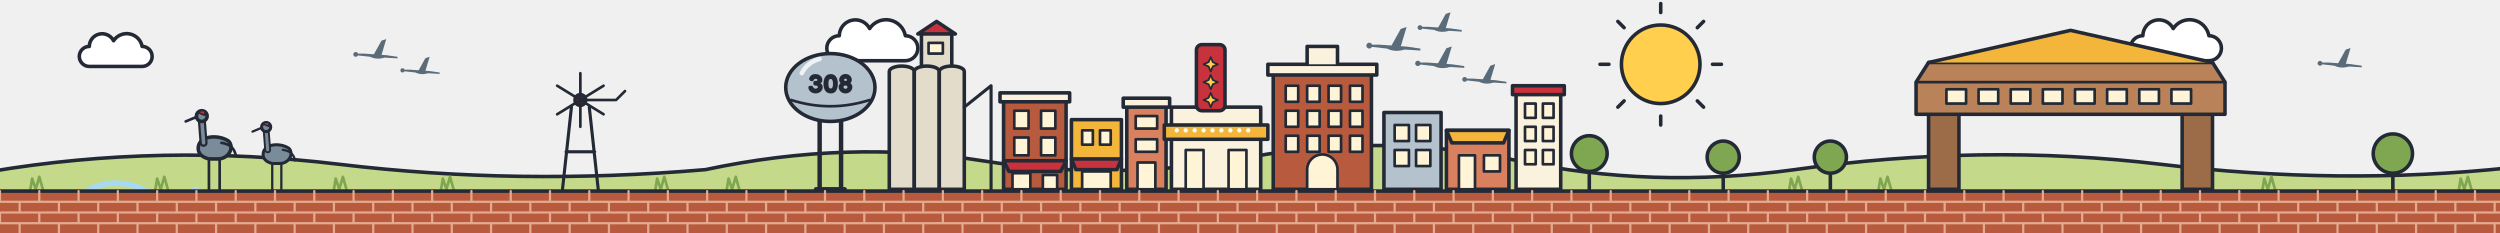
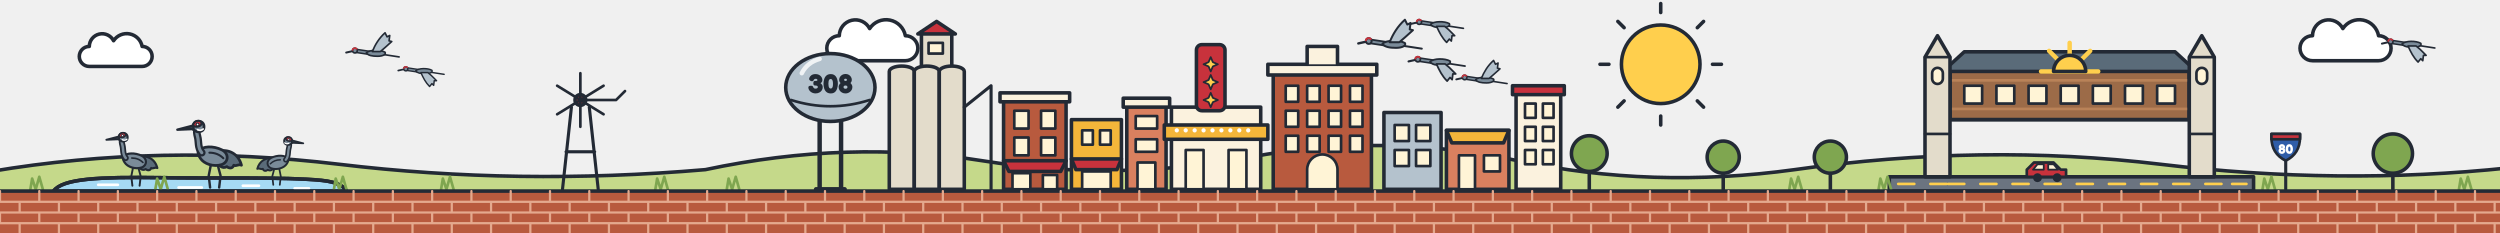
<svg xmlns="http://www.w3.org/2000/svg" viewBox="-800 0 2800 260" role="img" aria-label="Cartoon Kearney, Nebraska skyline: sandhill cranes over a golden sun, a grain elevator, brick downtown storefronts, a theater sign, the Archway and the Platte River prairie">
  <g stroke="#232A35" stroke-width="4" stroke-linejoin="round" stroke-linecap="round">
    <path d="M1118 72L1128 72M1101 113L1108 120M1060 130L1060 140M1019 113L1012 120M1002 72L992 72M1019 31L1012 24M1060 14L1060 4M1101 31L1108 24" fill="none" />
    <circle cx="1060" cy="72" r="44" fill="#FFCF4D" />
    <path transform="translate(140 40) scale(1)" d="M0 0a18 18 0 0 1 34-8a22 22 0 0 1 40 8a14 14 0 0 1 0 28h-74a14 14 0 0 1 0-28z" fill="#FFFFFF" vector-effect="non-scaling-stroke" />
-     <path transform="translate(1600 40) scale(1)" d="M0 0a18 18 0 0 1 34-8a22 22 0 0 1 40 8a14 14 0 0 1 0 28h-74a14 14 0 0 1 0-28z" fill="#FFFFFF" vector-effect="non-scaling-stroke" />
+     <path transform="translate(1790 40) scale(1)" d="M0 0a18 18 0 0 1 34-8a22 22 0 0 1 40 8a14 14 0 0 1 0 28h-74a14 14 0 0 1 0-28z" fill="#FFFFFF" vector-effect="non-scaling-stroke" />
    <path transform="translate(-700 52) scale(0.8)" d="M0 0a18 18 0 0 1 34-8a22 22 0 0 1 40 8a14 14 0 0 1 0 28h-74a14 14 0 0 1 0-28z" fill="#FFFFFF" vector-effect="non-scaling-stroke" />
-     <g transform="translate(760 50) scale(1.1)" fill="#5A6B79" stroke="none">
-       <path d="M-14 0L14 2L28 4L28 6L12 5Q2 8 -6 4L-24 2L-24 0Z" />
-       <path d="M-2 2L8 -16L14 -18L8 2Z" />
-       <circle cx="-24" cy="1" r="3" />
-     </g>
-     <g transform="translate(812 70) scale(1.0)" fill="#5A6B79" stroke="none">
-       <path d="M-14 0L14 2L28 4L28 6L12 5Q2 8 -6 4L-24 2L-24 0Z" />
-       <path d="M-2 2L8 -16L14 -18L8 2Z" />
-       <circle cx="-24" cy="1" r="3" />
-     </g>
-     <g transform="translate(862 88) scale(0.9)" fill="#5A6B79" stroke="none">
-       <path d="M-14 0L14 2L28 4L28 6L12 5Q2 8 -6 4L-24 2L-24 0Z" />
-       <path d="M-2 2L8 -16L14 -18L8 2Z" />
-       <circle cx="-24" cy="1" r="3" />
-     </g>
-     <g transform="translate(812 30) scale(0.9)" fill="#5A6B79" stroke="none">
-       <path d="M-14 0L14 2L28 4L28 6L12 5Q2 8 -6 4L-24 2L-24 0Z" />
-       <path d="M-2 2L8 -16L14 -18L8 2Z" />
-       <circle cx="-24" cy="1" r="3" />
-     </g>
-     <g transform="translate(-380 60) scale(0.9)" fill="#5A6B79" stroke="none">
-       <path d="M-14 0L14 2L28 4L28 6L12 5Q2 8 -6 4L-24 2L-24 0Z" />
-       <path d="M-2 2L8 -16L14 -18L8 2Z" />
-       <circle cx="-24" cy="1" r="3" />
-     </g>
-     <g transform="translate(-330 78) scale(0.8)" fill="#5A6B79" stroke="none">
-       <path d="M-14 0L14 2L28 4L28 6L12 5Q2 8 -6 4L-24 2L-24 0Z" />
-       <path d="M-2 2L8 -16L14 -18L8 2Z" />
-       <circle cx="-24" cy="1" r="3" />
-     </g>
-     <g transform="translate(1820 70) scale(0.9)" fill="#5A6B79" stroke="none">
-       <path d="M-14 0L14 2L28 4L28 6L12 5Q2 8 -6 4L-24 2L-24 0Z" />
-       <path d="M-2 2L8 -16L14 -18L8 2Z" />
-       <circle cx="-24" cy="1" r="3" />
+     <g transform="translate(760 50) scale(0.9)" stroke-width="2.5">
+       <path d="M10 1L36 5" fill="none" />
+       <path d="M-8 -1L-28 -4" fill="none" stroke-width="7" />
+       <path d="M-8 -1L-28 -4" fill="none" stroke="#7A8B99" stroke-width="2.5" />
+       <path d="M-13 -1C-8 -6 8 -6 15 -2C17 1 12 4 4 4C-4 4 -10 3 -13 -1Z" fill="#7A8B99" />
+       <path d="M-4 -3C0 -13 6 -23 15 -31L18 -25L22 -27L21 -19L25 -18L15 -9L8 -3Z" fill="#B4C2CD" />
+       <path d="M-32 -4L-43 -1.5" fill="none" stroke-width="3" />
+       <circle cx="-30" cy="-4.5" r="3.6" fill="#7A8B99" />
+       <path d="M-33.5 -5.5a3.4 3 0 0 1 6 -1.5" fill="none" stroke="#C8323C" stroke-width="2.5" />
+     </g>
+     <g transform="translate(812 70) scale(0.8)" stroke-width="2.5">
+       <path d="M10 1L36 5" fill="none" />
+       <path d="M-8 -1L-28 -4" fill="none" stroke-width="7" />
+       <path d="M-8 -1L-28 -4" fill="none" stroke="#7A8B99" stroke-width="2.5" />
+       <path d="M-13 -1C-8 -6 8 -6 15 -2C17 1 12 4 4 4C-4 4 -10 3 -13 -1Z" fill="#7A8B99" />
+       <path d="M-4 2C0 11 4 19 11 26L15 21L18 24L19 16L23 16L14 7L8 2Z" fill="#B4C2CD" />
+       <path d="M-32 -4L-43 -1.5" fill="none" stroke-width="3" />
+       <circle cx="-30" cy="-4.5" r="3.6" fill="#7A8B99" />
+       <path d="M-33.5 -5.5a3.4 3 0 0 1 6 -1.5" fill="none" stroke="#C8323C" stroke-width="2.5" />
+     </g>
+     <g transform="translate(862 90) scale(0.72)" stroke-width="2.5">
+       <path d="M10 1L36 5" fill="none" />
+       <path d="M-8 -1L-28 -4" fill="none" stroke-width="7" />
+       <path d="M-8 -1L-28 -4" fill="none" stroke="#7A8B99" stroke-width="2.5" />
+       <path d="M-13 -1C-8 -6 8 -6 15 -2C17 1 12 4 4 4C-4 4 -10 3 -13 -1Z" fill="#7A8B99" />
+       <path d="M-4 -3C0 -13 6 -23 15 -31L18 -25L22 -27L21 -19L25 -18L15 -9L8 -3Z" fill="#B4C2CD" />
+       <path d="M-32 -4L-43 -1.5" fill="none" stroke-width="3" />
+       <circle cx="-30" cy="-4.5" r="3.6" fill="#7A8B99" />
+       <path d="M-33.5 -5.5a3.4 3 0 0 1 6 -1.5" fill="none" stroke="#C8323C" stroke-width="2.5" />
+     </g>
+     <g transform="translate(812 28) scale(0.75)" stroke-width="2.5">
+       <path d="M10 1L36 5" fill="none" />
+       <path d="M-8 -1L-28 -4" fill="none" stroke-width="7" />
+       <path d="M-8 -1L-28 -4" fill="none" stroke="#7A8B99" stroke-width="2.5" />
+       <path d="M-13 -1C-8 -6 8 -6 15 -2C17 1 12 4 4 4C-4 4 -10 3 -13 -1Z" fill="#7A8B99" />
+       <path d="M-4 2C0 11 4 19 11 26L15 21L18 24L19 16L23 16L14 7L8 2Z" fill="#B4C2CD" />
+       <path d="M-32 -4L-43 -1.5" fill="none" stroke-width="3" />
+       <circle cx="-30" cy="-4.5" r="3.6" fill="#7A8B99" />
+       <path d="M-33.5 -5.5a3.4 3 0 0 1 6 -1.5" fill="none" stroke="#C8323C" stroke-width="2.5" />
+     </g>
+     <g transform="translate(-380 60) scale(0.75)" stroke-width="2.5">
+       <path d="M10 1L36 5" fill="none" />
+       <path d="M-8 -1L-28 -4" fill="none" stroke-width="7" />
+       <path d="M-8 -1L-28 -4" fill="none" stroke="#7A8B99" stroke-width="2.5" />
+       <path d="M-13 -1C-8 -6 8 -6 15 -2C17 1 12 4 4 4C-4 4 -10 3 -13 -1Z" fill="#7A8B99" />
+       <path d="M-4 -3C0 -13 6 -23 15 -31L18 -25L22 -27L21 -19L25 -18L15 -9L8 -3Z" fill="#B4C2CD" />
+       <path d="M-32 -4L-43 -1.5" fill="none" stroke-width="3" />
+       <circle cx="-30" cy="-4.5" r="3.6" fill="#7A8B99" />
+       <path d="M-33.5 -5.5a3.4 3 0 0 1 6 -1.5" fill="none" stroke="#C8323C" stroke-width="2.5" />
+     </g>
+     <g transform="translate(-326 80) scale(0.65)" stroke-width="2.5">
+       <path d="M10 1L36 5" fill="none" />
+       <path d="M-8 -1L-28 -4" fill="none" stroke-width="7" />
+       <path d="M-8 -1L-28 -4" fill="none" stroke="#7A8B99" stroke-width="2.5" />
+       <path d="M-13 -1C-8 -6 8 -6 15 -2C17 1 12 4 4 4C-4 4 -10 3 -13 -1Z" fill="#7A8B99" />
+       <path d="M-4 2C0 11 4 19 11 26L15 21L18 24L19 16L23 16L14 7L8 2Z" fill="#B4C2CD" />
+       <path d="M-32 -4L-43 -1.5" fill="none" stroke-width="3" />
+       <circle cx="-30" cy="-4.5" r="3.6" fill="#7A8B99" />
+       <path d="M-33.5 -5.5a3.4 3 0 0 1 6 -1.5" fill="none" stroke="#C8323C" stroke-width="2.5" />
+     </g>
+     <g transform="translate(1900 50) scale(0.75)" stroke-width="2.5">
+       <path d="M10 1L36 5" fill="none" />
+       <path d="M-8 -1L-28 -4" fill="none" stroke-width="7" />
+       <path d="M-8 -1L-28 -4" fill="none" stroke="#7A8B99" stroke-width="2.5" />
+       <path d="M-13 -1C-8 -6 8 -6 15 -2C17 1 12 4 4 4C-4 4 -10 3 -13 -1Z" fill="#7A8B99" />
+       <path d="M-4 2C0 11 4 19 11 26L15 21L18 24L19 16L23 16L14 7L8 2Z" fill="#B4C2CD" />
+       <path d="M-32 -4L-43 -1.5" fill="none" stroke-width="3" />
+       <circle cx="-30" cy="-4.5" r="3.6" fill="#7A8B99" />
+       <path d="M-33.5 -5.5a3.4 3 0 0 1 6 -1.5" fill="none" stroke="#C8323C" stroke-width="2.5" />
    </g>
    <path d="M-810 192Q-620 160 -420 184T-10 190Q150 156 300 180T600 176T900 180T1210 190Q1420 160 1620 184T2010 188V216H-810Z" fill="#C5D98A" />
-     <g transform="translate(-560 212) scale(1.0)">
-       <path d="M-6 0V-34M6 0V-34" fill="none" stroke-width="3" />
-       <path d="M-18 -46C-18 -60 4 -62 16 -54C22 -48 18 -36 6 -34H-6C-14 -36 -18 -40 -18 -46Z" fill="#7A8B99" />
-       <path d="M-12 -52L-14 -78" fill="none" stroke-width="9" />
-       <path d="M-12 -52L-14 -78" fill="none" stroke="#7A8B99" stroke-width="4" />
-       <circle cx="-14" cy="-82" r="6" fill="#7A8B99" />
-       <path d="M-18 -86a5 4 0 0 1 8 -1l-1 4z" fill="#C8323C" stroke-width="2" />
-       <path d="M-20 -81L-32 -76" fill="none" stroke-width="3" />
-       <path d="M8 -52Q22 -50 24 -38" fill="none" stroke-width="3" />
-     </g>
-     <g transform="translate(-490 212) scale(0.85)">
-       <path d="M-6 0V-34M6 0V-34" fill="none" stroke-width="3" />
-       <path d="M-18 -46C-18 -60 4 -62 16 -54C22 -48 18 -36 6 -34H-6C-14 -36 -18 -40 -18 -46Z" fill="#7A8B99" />
-       <path d="M-12 -52L-14 -78" fill="none" stroke-width="9" />
-       <path d="M-12 -52L-14 -78" fill="none" stroke="#7A8B99" stroke-width="4" />
-       <circle cx="-14" cy="-82" r="6" fill="#7A8B99" />
-       <path d="M-18 -86a5 4 0 0 1 8 -1l-1 4z" fill="#C8323C" stroke-width="2" />
-       <path d="M-20 -81L-32 -76" fill="none" stroke-width="3" />
-       <path d="M8 -52Q22 -50 24 -38" fill="none" stroke-width="3" />
-     </g>
-     <path d="M-700 212q30-14 60 0t60 0" fill="none" stroke="#A6DAF4" stroke-width="6" />
+     <path d="M-740 214C-730 200 -690 198 -620 199C-560 200 -480 198 -440 202C-420 204 -414 210 -412 214Z" fill="#A6DAF4" />
+     <g transform="translate(-648 208) scale(0.62 0.62) translate(-63 -112)">
+       <path d="M58 80L55 95L57 112M68 80L72 95L70 112" fill="none" stroke-width="3.5" />
+       <path d="M68 60C84 56 98 64 102 80C97 78 95 82 91 80C89 86 83 84 81 82C75 86 68 80 68 74Z" fill="#5A6B79" />
+       <path d="M40 60C46 52 62 52 74 58C84 63 84 75 74 79C62 83 48 78 43 70C41 67 39 63 40 60Z" fill="#7A8B99" />
+       <path d="M56 62Q68 62 76 70" fill="none" stroke-width="3" />
+       <path d="M45 62C39 55 41 46 39 39C38 35 37 31 39 27" fill="none" stroke-width="11" />
+       <path d="M45 62C39 55 41 46 39 39C38 35 37 31 39 27" fill="none" stroke="#7A8B99" stroke-width="4.5" />
+       <path d="M32 26C32 20 37 16 42 17C47 18 49 22 48 27C47 31 43 32 39 32C35 31 32 29 32 26Z" fill="#7A8B99" />
+       <path d="M39 29C42 30.5 45 30 47 28" fill="none" stroke="#FFFFFF" stroke-width="2.5" />
+       <path d="M33 23L10 29L33 28Z" fill="#3E4856" stroke-width="3.5" />
+       <path d="M32.5 23C33 18 37 15.5 42 16.5C44 17 45 19 44.5 21C43 25 36 26 32.5 23Z" fill="#C8323C" stroke-width="3" />
+       <circle cx="39" cy="21.5" r="2" fill="#FFFFFF" stroke-width="1.5" />
+     </g>
+     <g transform="translate(-560 210) scale(0.78 0.78) translate(-63 -112)">
+       <path d="M58 80L55 95L57 112M68 80L72 95L70 112" fill="none" stroke-width="3.5" />
+       <path d="M68 60C84 56 98 64 102 80C97 78 95 82 91 80C89 86 83 84 81 82C75 86 68 80 68 74Z" fill="#5A6B79" />
+       <path d="M40 60C46 52 62 52 74 58C84 63 84 75 74 79C62 83 48 78 43 70C41 67 39 63 40 60Z" fill="#7A8B99" />
+       <path d="M56 62Q68 62 76 70" fill="none" stroke-width="3" />
+       <path d="M45 62C39 55 41 46 39 39C38 35 37 31 39 27" fill="none" stroke-width="11" />
+       <path d="M45 62C39 55 41 46 39 39C38 35 37 31 39 27" fill="none" stroke="#7A8B99" stroke-width="4.5" />
+       <path d="M32 26C32 20 37 16 42 17C47 18 49 22 48 27C47 31 43 32 39 32C35 31 32 29 32 26Z" fill="#7A8B99" />
+       <path d="M39 29C42 30.5 45 30 47 28" fill="none" stroke="#FFFFFF" stroke-width="2.5" />
+       <path d="M33 23L10 29L33 28Z" fill="#3E4856" stroke-width="3.5" />
+       <path d="M32.5 23C33 18 37 15.5 42 16.5C44 17 45 19 44.5 21C43 25 36 26 32.5 23Z" fill="#C8323C" stroke-width="3" />
+       <circle cx="39" cy="21.5" r="2" fill="#FFFFFF" stroke-width="1.5" />
+     </g>
+     <g transform="translate(-490 207) scale(-0.56 0.56) translate(-63 -112)">
+       <path d="M58 80L55 95L57 112M68 80L72 95L70 112" fill="none" stroke-width="3.5" />
+       <path d="M68 60C84 56 98 64 102 80C97 78 95 82 91 80C89 86 83 84 81 82C75 86 68 80 68 74Z" fill="#5A6B79" />
+       <path d="M40 60C46 52 62 52 74 58C84 63 84 75 74 79C62 83 48 78 43 70C41 67 39 63 40 60Z" fill="#7A8B99" />
+       <path d="M56 62Q68 62 76 70" fill="none" stroke-width="3" />
+       <path d="M45 62C39 55 41 46 39 39C38 35 37 31 39 27" fill="none" stroke-width="11" />
+       <path d="M45 62C39 55 41 46 39 39C38 35 37 31 39 27" fill="none" stroke="#7A8B99" stroke-width="4.5" />
+       <path d="M32 26C32 20 37 16 42 17C47 18 49 22 48 27C47 31 43 32 39 32C35 31 32 29 32 26Z" fill="#7A8B99" />
+       <path d="M39 29C42 30.5 45 30 47 28" fill="none" stroke="#FFFFFF" stroke-width="2.5" />
+       <path d="M33 23L10 29L33 28Z" fill="#3E4856" stroke-width="3.5" />
+       <path d="M32.5 23C33 18 37 15.5 42 16.5C44 17 45 19 44.5 21C43 25 36 26 32.5 23Z" fill="#C8323C" stroke-width="3" />
+       <circle cx="39" cy="21.5" r="2" fill="#FFFFFF" stroke-width="1.5" />
+     </g>
+     <path d="M-740 214C-730 200 -690 198 -620 199C-560 200 -480 198 -440 202C-420 204 -414 210 -412 214" fill="none" />
+     <path d="M-690 207h22M-600 210h26M-528 208h18M-470 211h16" fill="none" stroke="#FFFFFF" stroke-width="3" />
    <path d="M-170 212L-160 120M-130 212L-140 120M-166 170H-134" fill="none" stroke-width="3.5" />
    <circle cx="-150" cy="112" r="6" fill="#C8323C" />
    <path d="M-150 112L-150 82M-150 112L-176 128M-150 112L-124 128M-150 112L-176 96M-150 112L-124 96M-150 112L-150 142" fill="none" stroke-width="3" />
    <path d="M-150 112L-110 112L-100 102" fill="none" stroke-width="3" />
-     <rect x="1360" y="96" width="34" height="116" fill="#9C6B48" />
-     <rect x="1644" y="96" width="34" height="116" fill="#9C6B48" />
-     <path d="M1346 128V92L1360 70H1678L1692 92V128Z" fill="#B98258" />
-     <path d="M1346 92H1692" fill="none" stroke-width="3" />
-     <g fill="#FFF4D6" stroke-width="3">
-       <rect x="1380" y="100" width="22" height="16" />
-       <rect x="1416" y="100" width="22" height="16" />
-       <rect x="1452" y="100" width="22" height="16" />
-       <rect x="1488" y="100" width="22" height="16" />
-       <rect x="1524" y="100" width="22" height="16" />
-       <rect x="1560" y="100" width="22" height="16" />
-       <rect x="1596" y="100" width="22" height="16" />
-       <rect x="1632" y="100" width="22" height="16" />
-     </g>
-     <path d="M1360 70L1519 34L1678 70" fill="#F4B63A" />
+     <path d="M1316 198H1724V214H1316Z" fill="#6B7480" />
+     <path d="M1326 206h18M1362 206h18M1382 206h18M1418 206h18M1454 206h18M1490 206h18M1526 206h18M1562 206h18M1598 206h18M1634 206h18M1670 206h18M1700 206h16" fill="none" stroke="#FFCF4D" stroke-width="3" />
+     <path d="M1470 198v-8l8-8h22l8 8h6v8z" fill="#C8323C" stroke-width="3" />
+     <path d="M1482 184l-5 6h12v-6zM1494 184v6h11l-5-6z" fill="#FFF4D6" stroke-width="2" />
+     <circle cx="1482" cy="199" r="4" fill="#232A35" stroke-width="2" />
+     <circle cx="1504" cy="199" r="4" fill="#232A35" stroke-width="2" />
+     <path d="M1384 78H1652V134H1384Z" fill="#9C6B48" />
+     <path d="M1384 90H1652M1384 122H1652" fill="none" stroke="#B98258" stroke-width="3" />
+     <path d="M1384 78H1652V134H1384Z" fill="none" />
+     <g fill="#FFF4D6" stroke-width="3">
+       <rect x="1400" y="96" width="20" height="20" />
+       <rect x="1436" y="96" width="20" height="20" />
+       <rect x="1472" y="96" width="20" height="20" />
+       <rect x="1508" y="96" width="20" height="20" />
+       <rect x="1544" y="96" width="20" height="20" />
+       <rect x="1580" y="96" width="20" height="20" />
+       <rect x="1616" y="96" width="20" height="20" />
+     </g>
+     <path d="M1376 80L1400 58H1636L1660 80Z" fill="#5A6B79" />
+     <path d="M1518 80V48M1518 80L1495 57M1518 80L1541 57M1518 80L1486 80M1518 80L1550 80" fill="none" stroke="#FFCF4D" stroke-width="5" />
+     <path d="M1500 80a18 18 0 0 1 36 0z" fill="#FFCF4D" />
+     <path d="M1356 198V64L1370 40L1384 64V198Z" fill="#E3DCCB" />
+     <path d="M1652 198V64L1666 40L1680 64V198Z" fill="#E3DCCB" />
+     <path d="M1356 64H1384M1652 64H1680M1356 150H1384M1652 150H1680" fill="none" stroke-width="3" />
+     <rect x="1364" y="76" width="12" height="18" rx="6" fill="#FFF4D6" stroke-width="3" />
+     <rect x="1660" y="76" width="12" height="18" rx="6" fill="#FFF4D6" stroke-width="3" />
+     <path d="M1760 212V176" fill="none" stroke-width="3.5" />
+     <path d="M1744 150h32v4q0 18 -16 26q-16 -8 -16 -26z" fill="#2F5DA8" stroke-width="3" />
+     <path d="M1744 150h32v6h-32z" fill="#C8323C" stroke-width="3" />
+     <path d="M1755.8 172.33Q1754.7 172.33 1753.83 171.86Q1752.95 171.38 1752.43 170.57Q1751.91 169.75 1751.91 168.72Q1751.91 168.22 1752.08 167.81Q1752.24 167.4 1752.47 167.09Q1752.69 166.79 1752.88 166.62Q1753.07 166.45 1753.11 166.41Q1753.16 166.38 1752.96 166.51Q1753.19 166.66 1753.11 166.61Q1753.02 166.56 1752.81 166.31Q1752.59 166.07 1752.4 165.67Q1752.21 165.26 1752.21 164.72Q1752.21 163.79 1752.69 163.05Q1753.17 162.31 1753.99 161.87Q1754.81 161.43 1755.8 161.43Q1756.77 161.43 1757.57 161.87Q1758.37 162.31 1758.84 163.07Q1759.31 163.84 1759.31 164.78Q1759.31 165.15 1759.19 165.47Q1759.07 165.79 1758.9 166.04Q1758.74 166.28 1758.61 166.44Q1758.47 166.59 1758.45 166.62Q1758.42 166.65 1758.57 166.51Q1758.39 166.38 1758.44 166.41Q1758.48 166.45 1758.67 166.63Q1758.86 166.81 1759.08 167.11Q1759.29 167.41 1759.45 167.82Q1759.61 168.24 1759.61 168.72Q1759.61 169.57 1759.26 170.25Q1758.92 170.92 1758.36 171.38Q1757.79 171.85 1757.13 172.09Q1756.46 172.33 1755.8 172.33ZM1755.78 169.71Q1756.13 169.71 1756.37 169.59Q1756.61 169.48 1756.74 169.27Q1756.87 169.06 1756.87 168.78Q1756.87 168.49 1756.74 168.29Q1756.61 168.09 1756.36 167.98Q1756.12 167.88 1755.75 167.88Q1755.41 167.88 1755.16 167.98Q1754.91 168.09 1754.79 168.29Q1754.66 168.49 1754.66 168.78Q1754.66 169.06 1754.79 169.27Q1754.93 169.48 1755.18 169.59Q1755.42 169.71 1755.78 169.71ZM1755.78 165.34Q1756.04 165.34 1756.21 165.26Q1756.38 165.19 1756.47 165.05Q1756.56 164.91 1756.56 164.71Q1756.56 164.51 1756.47 164.37Q1756.37 164.23 1756.2 164.16Q1756.02 164.08 1755.77 164.08Q1755.53 164.08 1755.35 164.16Q1755.17 164.23 1755.08 164.37Q1754.99 164.51 1754.99 164.71Q1754.99 164.91 1755.09 165.05Q1755.18 165.19 1755.36 165.26Q1755.54 165.34 1755.78 165.34ZM1764.11 172.33Q1763.06 172.33 1762.33 171.96Q1761.61 171.59 1761.15 171Q1760.7 170.4 1760.46 169.68Q1760.21 168.96 1760.12 168.23Q1760.03 167.5 1760.03 166.9Q1760.03 166.36 1760.12 165.66Q1760.21 164.95 1760.44 164.22Q1760.67 163.5 1761.12 162.87Q1761.58 162.25 1762.3 161.87Q1763.03 161.49 1764.08 161.49Q1765.1 161.49 1765.81 161.86Q1766.52 162.24 1766.97 162.84Q1767.41 163.45 1767.66 164.18Q1767.9 164.91 1767.99 165.62Q1768.09 166.34 1768.09 166.91Q1768.09 167.51 1767.99 168.24Q1767.89 168.97 1767.64 169.69Q1767.39 170.41 1766.95 171.01Q1766.51 171.61 1765.81 171.97Q1765.12 172.33 1764.11 172.33ZM1764.05 169.57Q1764.44 169.57 1764.68 169.38Q1764.92 169.19 1765.05 168.89Q1765.19 168.59 1765.25 168.24Q1765.31 167.89 1765.32 167.55Q1765.34 167.22 1765.34 166.97V166.9Q1765.34 166.03 1765.2 165.44Q1765.05 164.84 1764.78 164.54Q1764.5 164.23 1764.06 164.23Q1763.62 164.23 1763.33 164.53Q1763.04 164.83 1762.91 165.43Q1762.77 166.03 1762.77 166.91Q1762.77 167.77 1762.92 168.36Q1763.06 168.96 1763.34 169.26Q1763.63 169.57 1764.05 169.57Z" fill="#FFFFFF" stroke="none" />
    <path d="M1880 212v-18" fill="none" />
    <circle cx="1880" cy="172" r="22" fill="#7FA650" />
    <path d="M1250 212v-18" fill="none" />
    <circle cx="1250" cy="176" r="18" fill="#7FA650" />
    <path d="M-766 212l2-12 4 12 4-14 4 14M-626 212l2-12 4 12 4-14 4 14M-426 212l2-12 4 12 4-14 4 14M-306 212l2-12 4 12 4-14 4 14M-66 212l2-12 4 12 4-14 4 14M14 212l2-12 4 12 4-14 4 14M1204 212l2-12 4 12 4-14 4 14M1304 212l2-12 4 12 4-14 4 14M1734 212l2-12 4 12 4-14 4 14M1954 212l2-12 4 12 4-14 4 14" fill="none" stroke="#7FA650" stroke-width="3" />
    <path d="M118 212V128M142 212V128" fill="none" stroke-width="5" />
    <path d="M114 212h32" fill="none" stroke-width="5" />
    <ellipse cx="130" cy="98" rx="50" ry="38" fill="#B4C2CD" />
    <path d="M86 112Q130 126 174 112" fill="none" stroke-width="3" />
    <path d="M113.37 104.63Q111.75 104.63 110.31 104.09Q108.87 103.55 107.74 102.6Q106.62 101.66 105.99 100.44Q105.36 99.23 105.36 97.91Q105.36 96.02 108.36 96.02Q109.2 96.02 109.63 96.17Q110.06 96.32 110.34 96.69Q110.61 97.07 110.88 97.76Q110.88 97.76 111.07 98.14Q111.27 98.51 111.81 98.89Q112.34 99.26 113.39 99.26Q114.2 99.26 114.78 99.05Q115.34 98.84 115.66 98.45Q115.97 98.06 115.97 97.55Q115.97 96.95 115.67 96.56Q115.38 96.17 114.87 95.99Q114.36 95.81 113.67 95.81Q113 95.81 112.38 95.72Q111.75 95.63 111.34 95.09Q110.94 94.55 110.94 93.2Q110.94 91.82 111.34 91.29Q111.75 90.77 112.39 90.69Q113.03 90.62 113.7 90.62Q114.3 90.62 114.7 90.55Q115.11 90.47 115.31 90.26Q115.53 90.05 115.53 89.66Q115.53 89.21 115.3 88.9Q115.08 88.58 114.66 88.41Q114.23 88.25 113.67 88.25Q112.95 88.25 112.53 88.43Q112.11 88.61 111.88 88.9Q111.66 89.18 111.5 89.45Q110.94 90.71 109.99 90.97Q109.05 91.22 107.73 90.5Q106.44 89.72 106.25 88.85Q106.08 87.98 106.67 86.78Q106.67 86.81 106.84 86.44Q107 86.06 107.45 85.49Q107.91 84.92 108.66 84.34Q109.41 83.75 110.58 83.36Q111.75 82.97 113.37 82.97Q115.25 82.97 116.68 83.57Q118.11 84.17 119.08 85.13Q120.06 86.09 120.55 87.25Q121.05 88.4 121.05 89.54Q121.05 90.65 120.67 91.42Q120.3 92.18 119.8 92.62Q119.31 93.05 118.97 93.23Q119.25 93.41 119.67 93.75Q120.09 94.1 120.49 94.64Q120.89 95.18 121.18 95.89Q121.47 96.59 121.47 97.49Q121.47 99.56 120.42 101.16Q119.37 102.77 117.53 103.7Q115.7 104.63 113.37 104.63ZM130.47 104.66Q128.37 104.66 126.91 103.92Q125.45 103.19 124.56 101.99Q123.66 100.79 123.16 99.35Q122.67 97.91 122.49 96.45Q122.31 95 122.31 93.8Q122.31 92.72 122.49 91.31Q122.67 89.9 123.13 88.45Q123.59 86.99 124.5 85.75Q125.4 84.5 126.85 83.73Q128.31 82.97 130.41 82.97Q132.44 82.97 133.87 83.72Q135.3 84.47 136.18 85.69Q137.06 86.9 137.56 88.36Q138.06 89.81 138.24 91.25Q138.42 92.69 138.42 93.83Q138.42 95.03 138.22 96.48Q138.03 97.94 137.53 99.38Q137.03 100.82 136.15 102.02Q135.27 103.22 133.87 103.94Q132.47 104.66 130.47 104.66ZM130.34 99.14Q131.12 99.14 131.61 98.77Q132.09 98.39 132.36 97.79Q132.62 97.19 132.75 96.48Q132.87 95.78 132.9 95.11Q132.93 94.43 132.93 93.95V93.8Q132.93 92.06 132.64 90.88Q132.36 89.69 131.8 89.08Q131.25 88.46 130.38 88.46Q129.47 88.46 128.91 89.06Q128.34 89.66 128.06 90.86Q127.8 92.06 127.8 93.83Q127.8 95.54 128.08 96.72Q128.37 97.91 128.94 98.53Q129.5 99.14 130.34 99.14ZM147.03 104.66Q144.84 104.66 143.08 103.72Q141.33 102.77 140.29 101.13Q139.25 99.5 139.25 97.43Q139.25 96.44 139.59 95.62Q139.92 94.79 140.37 94.19Q140.81 93.59 141.19 93.25Q141.56 92.9 141.66 92.83Q141.75 92.75 141.36 93.02Q141.81 93.32 141.64 93.22Q141.47 93.11 141.04 92.63Q140.61 92.15 140.23 91.34Q139.86 90.53 139.86 89.45Q139.86 87.59 140.81 86.11Q141.78 84.62 143.41 83.73Q145.05 82.85 147.03 82.85Q148.97 82.85 150.56 83.73Q152.16 84.62 153.1 86.15Q154.05 87.68 154.05 89.57Q154.05 90.29 153.81 90.94Q153.56 91.58 153.24 92.07Q152.91 92.57 152.63 92.87Q152.37 93.17 152.32 93.23Q152.28 93.29 152.58 93.02Q152.22 92.75 152.31 92.83Q152.4 92.9 152.77 93.26Q153.15 93.62 153.58 94.22Q154.02 94.82 154.33 95.64Q154.65 96.47 154.65 97.43Q154.65 99.14 153.96 100.49Q153.27 101.84 152.14 102.77Q151.02 103.7 149.68 104.18Q148.34 104.66 147.03 104.66ZM147 99.41Q147.69 99.41 148.17 99.19Q148.65 98.96 148.9 98.54Q149.16 98.12 149.16 97.55Q149.16 96.98 148.9 96.58Q148.65 96.17 148.15 95.96Q147.66 95.75 146.94 95.75Q146.25 95.75 145.75 95.96Q145.25 96.17 145 96.58Q144.75 96.98 144.75 97.55Q144.75 98.12 145.01 98.54Q145.28 98.96 145.78 99.19Q146.28 99.41 147 99.41ZM147 90.68Q147.5 90.68 147.85 90.53Q148.19 90.38 148.38 90.09Q148.56 89.81 148.56 89.42Q148.56 89.03 148.36 88.75Q148.17 88.46 147.82 88.31Q147.48 88.16 146.97 88.16Q146.49 88.16 146.12 88.31Q145.77 88.46 145.59 88.75Q145.41 89.03 145.41 89.42Q145.41 89.81 145.6 90.09Q145.8 90.38 146.16 90.53Q146.52 90.68 147 90.68Z" fill="#232A35" stroke="none" />
    <path d="M98 82Q104 70 118 66" fill="none" stroke="#FFFFFF" stroke-width="5" opacity="0.8" />
    <rect x="232" y="36" width="34" height="46" fill="#E3DCCB" />
    <path d="M228 38L249 24L270 38Z" fill="#C8323C" />
    <path d="M196 212V80a14 6 0 0 1 28 0V212Z" fill="#E3DCCB" />
    <path d="M224 212V80a14 6 0 0 1 28 0V212Z" fill="#E3DCCB" />
    <path d="M252 212V80a14 6 0 0 1 28 0V212Z" fill="#E3DCCB" />
    <rect x="240" y="48" width="16" height="12" fill="#FFF4D6" stroke-width="3" />
    <path d="M280 120L310 96V212" fill="none" stroke-width="3.5" />
    <rect x="324" y="112" width="70" height="100" fill="#B85A3E" />
    <rect x="320" y="104" width="78" height="10" fill="#FBF2DE" />
    <rect x="400" y="134" width="56" height="78" fill="#F4B63A" />
    <rect x="462" y="118" width="44" height="94" fill="#D9805F" />
    <rect x="458" y="110" width="52" height="10" fill="#FBF2DE" />
    <g fill="#FFF4D6" stroke-width="3">
      <rect x="336" y="124" width="16" height="20" />
      <rect x="366" y="124" width="16" height="20" />
      <rect x="336" y="154" width="16" height="20" />
      <rect x="366" y="154" width="16" height="20" />
      <rect x="412" y="146" width="12" height="16" />
      <rect x="432" y="146" width="12" height="16" />
      <rect x="472" y="130" width="24" height="14" />
      <rect x="472" y="156" width="24" height="14" />
    </g>
    <path d="M324 180h70l-6 12h-58zM400 178h56l-5 12h-46z" fill="#C8323C" />
    <g fill="#FFF4D6" stroke-width="3">
      <rect x="334" y="194" width="20" height="18" />
      <rect x="368" y="196" width="16" height="16" />
      <rect x="412" y="192" width="32" height="20" />
      <rect x="474" y="182" width="20" height="30" />
    </g>
    <rect x="512" y="120" width="100" height="92" fill="#FBF2DE" />
    <rect x="540" y="50" width="32" height="74" rx="6" fill="#C8323C" />
    <g fill="#FFCF4D" stroke-width="2">
      <path d="M556 64l2.4 5.6 5.6 2.4-5.6 2.4-2.4 5.6-2.4-5.6-5.6-2.4 5.6-2.4z" />
      <path d="M556 84l2.4 5.6 5.6 2.4-5.6 2.4-2.4 5.6-2.4-5.6-5.6-2.4 5.6-2.4z" />
      <path d="M556 104l2.4 5.6 5.6 2.4-5.6 2.4-2.4 5.6-2.4-5.6-5.6-2.4 5.6-2.4z" />
    </g>
    <path d="M504 140h116v16h-116z" fill="#F4B63A" />
    <g fill="#FFFFFF" stroke="none">
      <circle cx="518" cy="146" r="2.4" />
      <circle cx="528" cy="146" r="2.4" />
      <circle cx="538" cy="146" r="2.4" />
      <circle cx="548" cy="146" r="2.4" />
      <circle cx="558" cy="146" r="2.4" />
      <circle cx="568" cy="146" r="2.4" />
      <circle cx="578" cy="146" r="2.4" />
      <circle cx="588" cy="146" r="2.4" />
      <circle cx="598" cy="146" r="2.4" />
    </g>
    <g fill="#FFF4D6" stroke-width="3">
      <rect x="528" y="168" width="20" height="44" />
      <rect x="576" y="168" width="20" height="44" />
    </g>
    <rect x="626" y="82" width="110" height="130" fill="#B85A3E" />
    <rect x="620" y="72" width="122" height="12" fill="#FBF2DE" />
    <path d="M664 72v-20h34v20" fill="#FBF2DE" />
    <g fill="#FFF4D6" stroke-width="3">
      <rect x="640" y="96" width="14" height="18" />
      <rect x="664" y="96" width="14" height="18" />
      <rect x="688" y="96" width="14" height="18" />
      <rect x="712" y="96" width="14" height="18" />
      <rect x="640" y="124" width="14" height="18" />
      <rect x="664" y="124" width="14" height="18" />
      <rect x="688" y="124" width="14" height="18" />
      <rect x="712" y="124" width="14" height="18" />
      <rect x="640" y="152" width="14" height="18" />
      <rect x="664" y="152" width="14" height="18" />
      <rect x="688" y="152" width="14" height="18" />
      <rect x="712" y="152" width="14" height="18" />
    </g>
    <path d="M664 212v-22a17 17 0 0 1 34 0v22z" fill="#FFF4D6" stroke-width="3" />
    <rect x="750" y="126" width="64" height="86" fill="#B4C2CD" />
    <rect x="820" y="146" width="70" height="66" fill="#D9805F" />
    <path d="M820 146h70l-6 14h-58z" fill="#F4B63A" />
    <g fill="#FFF4D6" stroke-width="3">
      <rect x="762" y="140" width="16" height="18" />
      <rect x="786" y="140" width="16" height="18" />
      <rect x="762" y="168" width="16" height="18" />
      <rect x="786" y="168" width="16" height="18" />
      <rect x="834" y="174" width="18" height="38" />
      <rect x="862" y="174" width="18" height="18" />
    </g>
    <rect x="898" y="104" width="50" height="108" fill="#FBF2DE" />
    <rect x="894" y="96" width="58" height="10" fill="#C8323C" />
    <g fill="#FFF4D6" stroke-width="3">
      <rect x="908" y="116" width="12" height="16" />
      <rect x="928" y="116" width="12" height="16" />
      <rect x="908" y="142" width="12" height="16" />
      <rect x="928" y="142" width="12" height="16" />
      <rect x="908" y="168" width="12" height="16" />
      <rect x="928" y="168" width="12" height="16" />
    </g>
    <path d="M980 212v-20" fill="none" />
    <circle cx="980" cy="172" r="20" fill="#7FA650" />
    <path d="M1130 212v-18" fill="none" />
    <circle cx="1130" cy="176" r="18" fill="#7FA650" />
    <path d="M-810 214H2010V264H-810Z" fill="#B85A3E" />
    <path d="M-800 226H2000M-800 238H2000M-800 250H2000M-800 214V226M-756 214V226M-712 214V226M-668 214V226M-624 214V226M-580 214V226M-536 214V226M-492 214V226M-448 214V226M-404 214V226M-360 214V226M-316 214V226M-272 214V226M-228 214V226M-184 214V226M-140 214V226M-96 214V226M-52 214V226M-8 214V226M36 214V226M80 214V226M124 214V226M168 214V226M212 214V226M256 214V226M300 214V226M344 214V226M388 214V226M432 214V226M476 214V226M520 214V226M564 214V226M608 214V226M652 214V226M696 214V226M740 214V226M784 214V226M828 214V226M872 214V226M916 214V226M960 214V226M1004 214V226M1048 214V226M1092 214V226M1136 214V226M1180 214V226M1224 214V226M1268 214V226M1312 214V226M1356 214V226M1400 214V226M1444 214V226M1488 214V226M1532 214V226M1576 214V226M1620 214V226M1664 214V226M1708 214V226M1752 214V226M1796 214V226M1840 214V226M1884 214V226M1928 214V226M1972 214V226M-778 226V238M-734 226V238M-690 226V238M-646 226V238M-602 226V238M-558 226V238M-514 226V238M-470 226V238M-426 226V238M-382 226V238M-338 226V238M-294 226V238M-250 226V238M-206 226V238M-162 226V238M-118 226V238M-74 226V238M-30 226V238M14 226V238M58 226V238M102 226V238M146 226V238M190 226V238M234 226V238M278 226V238M322 226V238M366 226V238M410 226V238M454 226V238M498 226V238M542 226V238M586 226V238M630 226V238M674 226V238M718 226V238M762 226V238M806 226V238M850 226V238M894 226V238M938 226V238M982 226V238M1026 226V238M1070 226V238M1114 226V238M1158 226V238M1202 226V238M1246 226V238M1290 226V238M1334 226V238M1378 226V238M1422 226V238M1466 226V238M1510 226V238M1554 226V238M1598 226V238M1642 226V238M1686 226V238M1730 226V238M1774 226V238M1818 226V238M1862 226V238M1906 226V238M1950 226V238M1994 226V238M-800 238V250M-756 238V250M-712 238V250M-668 238V250M-624 238V250M-580 238V250M-536 238V250M-492 238V250M-448 238V250M-404 238V250M-360 238V250M-316 238V250M-272 238V250M-228 238V250M-184 238V250M-140 238V250M-96 238V250M-52 238V250M-8 238V250M36 238V250M80 238V250M124 238V250M168 238V250M212 238V250M256 238V250M300 238V250M344 238V250M388 238V250M432 238V250M476 238V250M520 238V250M564 238V250M608 238V250M652 238V250M696 238V250M740 238V250M784 238V250M828 238V250M872 238V250M916 238V250M960 238V250M1004 238V250M1048 238V250M1092 238V250M1136 238V250M1180 238V250M1224 238V250M1268 238V250M1312 238V250M1356 238V250M1400 238V250M1444 238V250M1488 238V250M1532 238V250M1576 238V250M1620 238V250M1664 238V250M1708 238V250M1752 238V250M1796 238V250M1840 238V250M1884 238V250M1928 238V250M1972 238V250M-778 250V262M-734 250V262M-690 250V262M-646 250V262M-602 250V262M-558 250V262M-514 250V262M-470 250V262M-426 250V262M-382 250V262M-338 250V262M-294 250V262M-250 250V262M-206 250V262M-162 250V262M-118 250V262M-74 250V262M-30 250V262M14 250V262M58 250V262M102 250V262M146 250V262M190 250V262M234 250V262M278 250V262M322 250V262M366 250V262M410 250V262M454 250V262M498 250V262M542 250V262M586 250V262M630 250V262M674 250V262M718 250V262M762 250V262M806 250V262M850 250V262M894 250V262M938 250V262M982 250V262M1026 250V262M1070 250V262M1114 250V262M1158 250V262M1202 250V262M1246 250V262M1290 250V262M1334 250V262M1378 250V262M1422 250V262M1466 250V262M1510 250V262M1554 250V262M1598 250V262M1642 250V262M1686 250V262M1730 250V262M1774 250V262M1818 250V262M1862 250V262M1906 250V262M1950 250V262M1994 250V262" fill="none" stroke="#E4A98E" stroke-width="2.5" />
  </g>
</svg>
